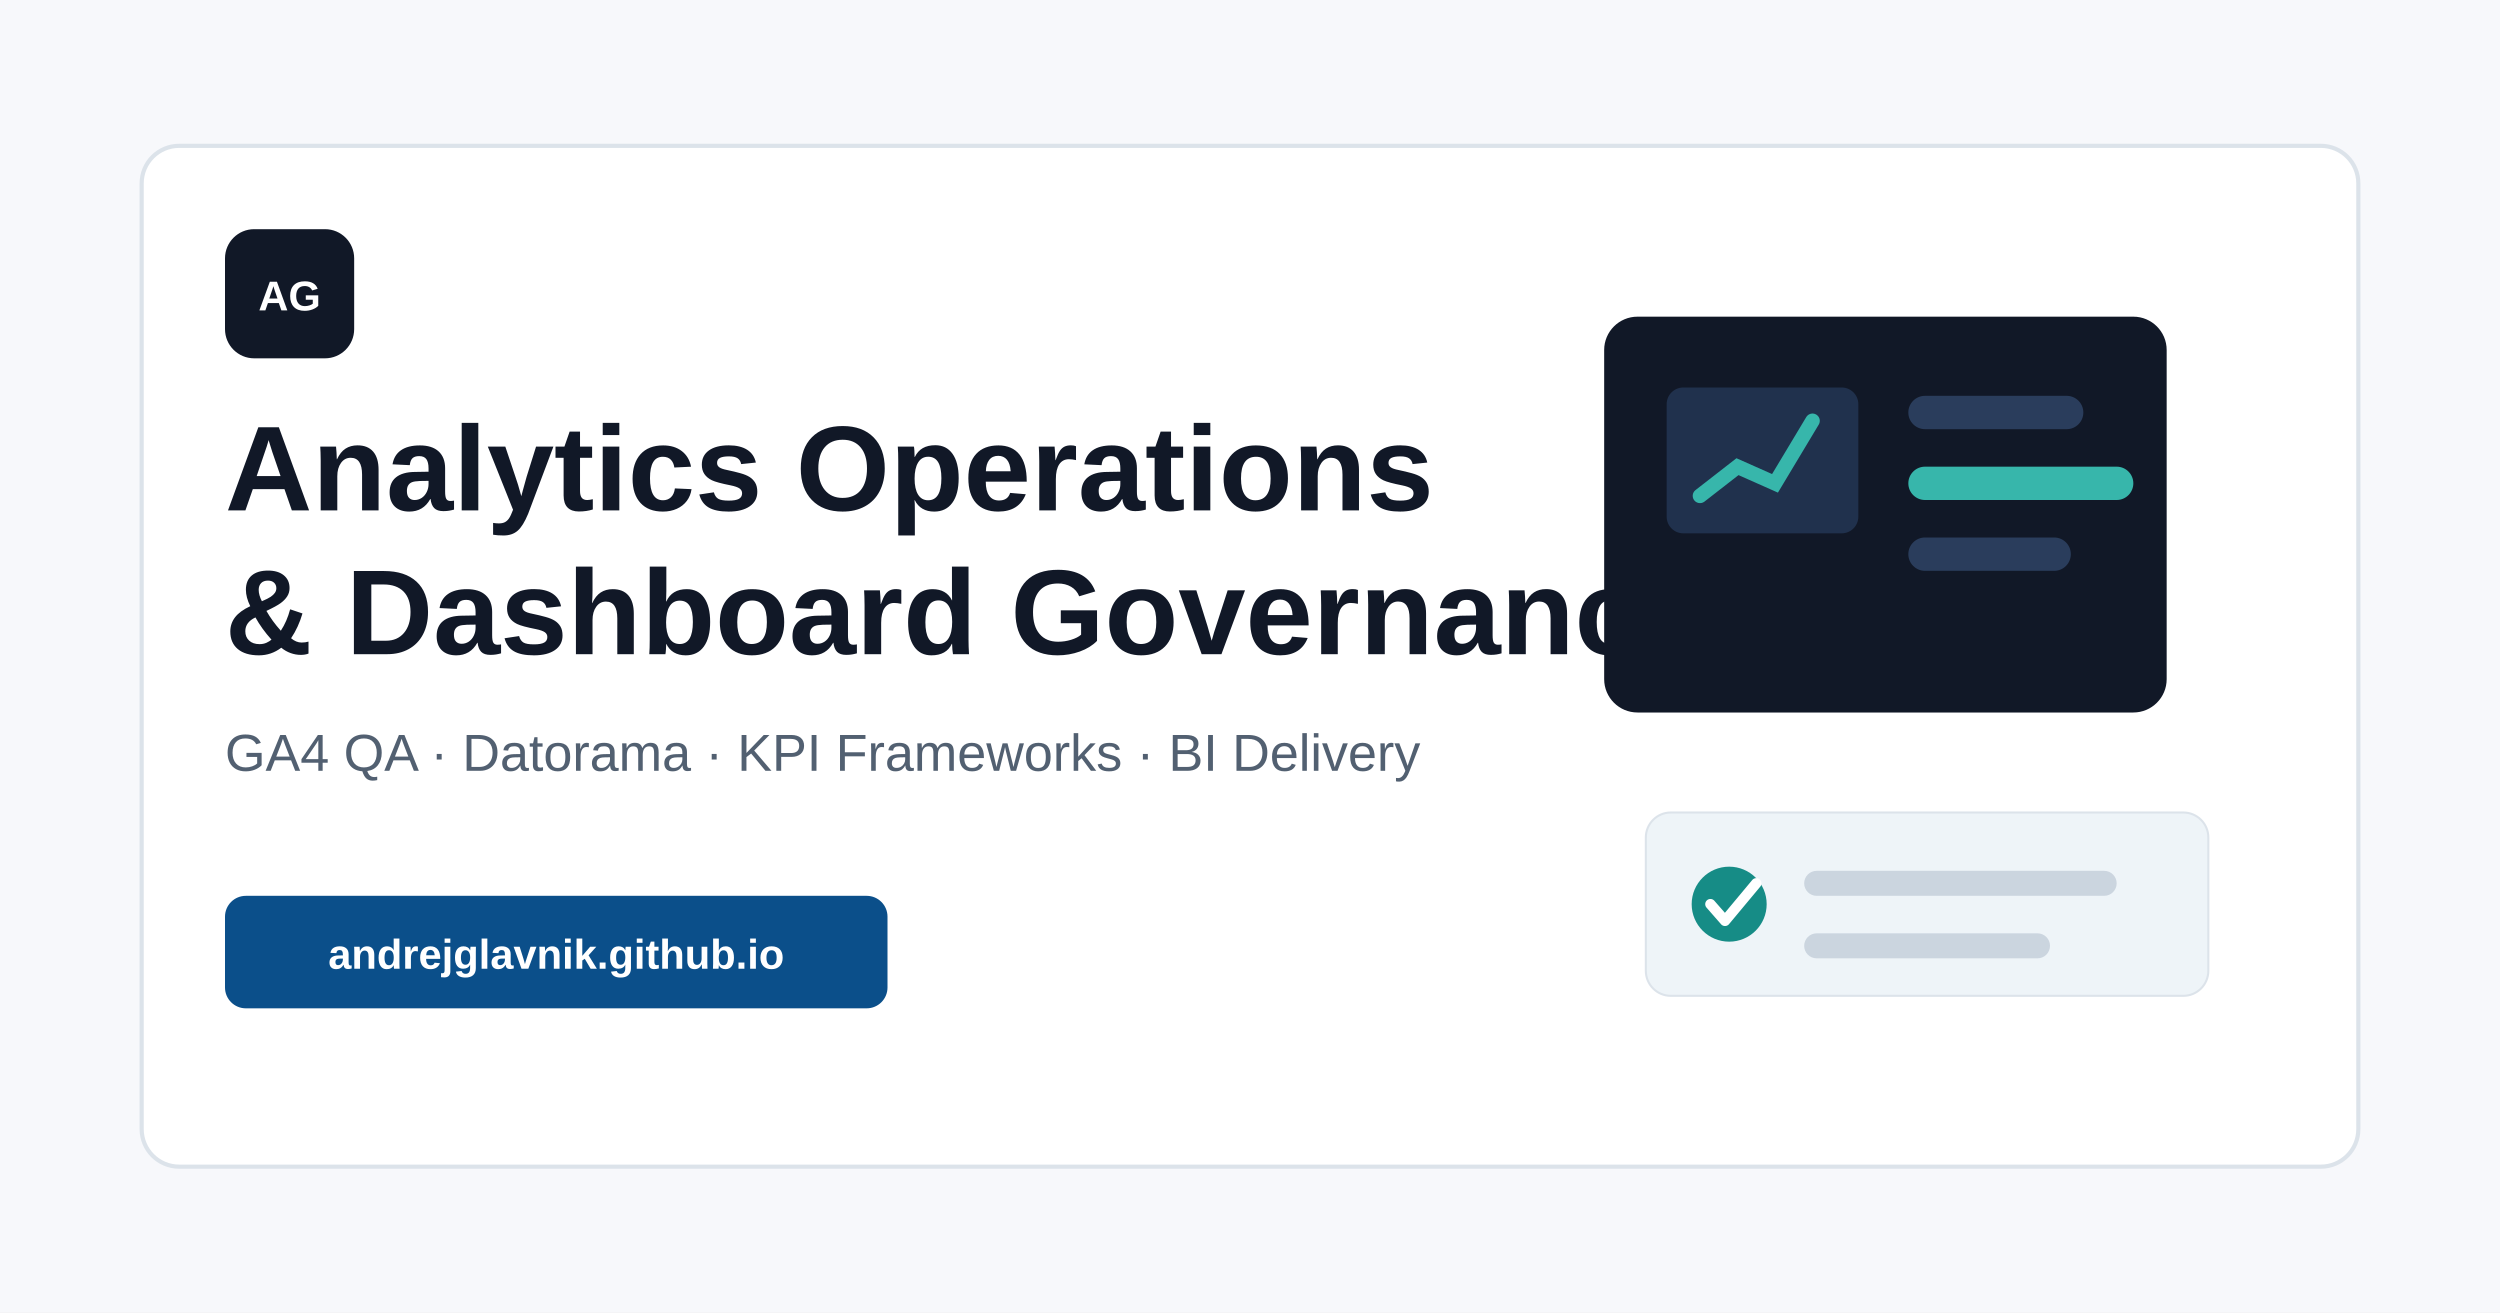
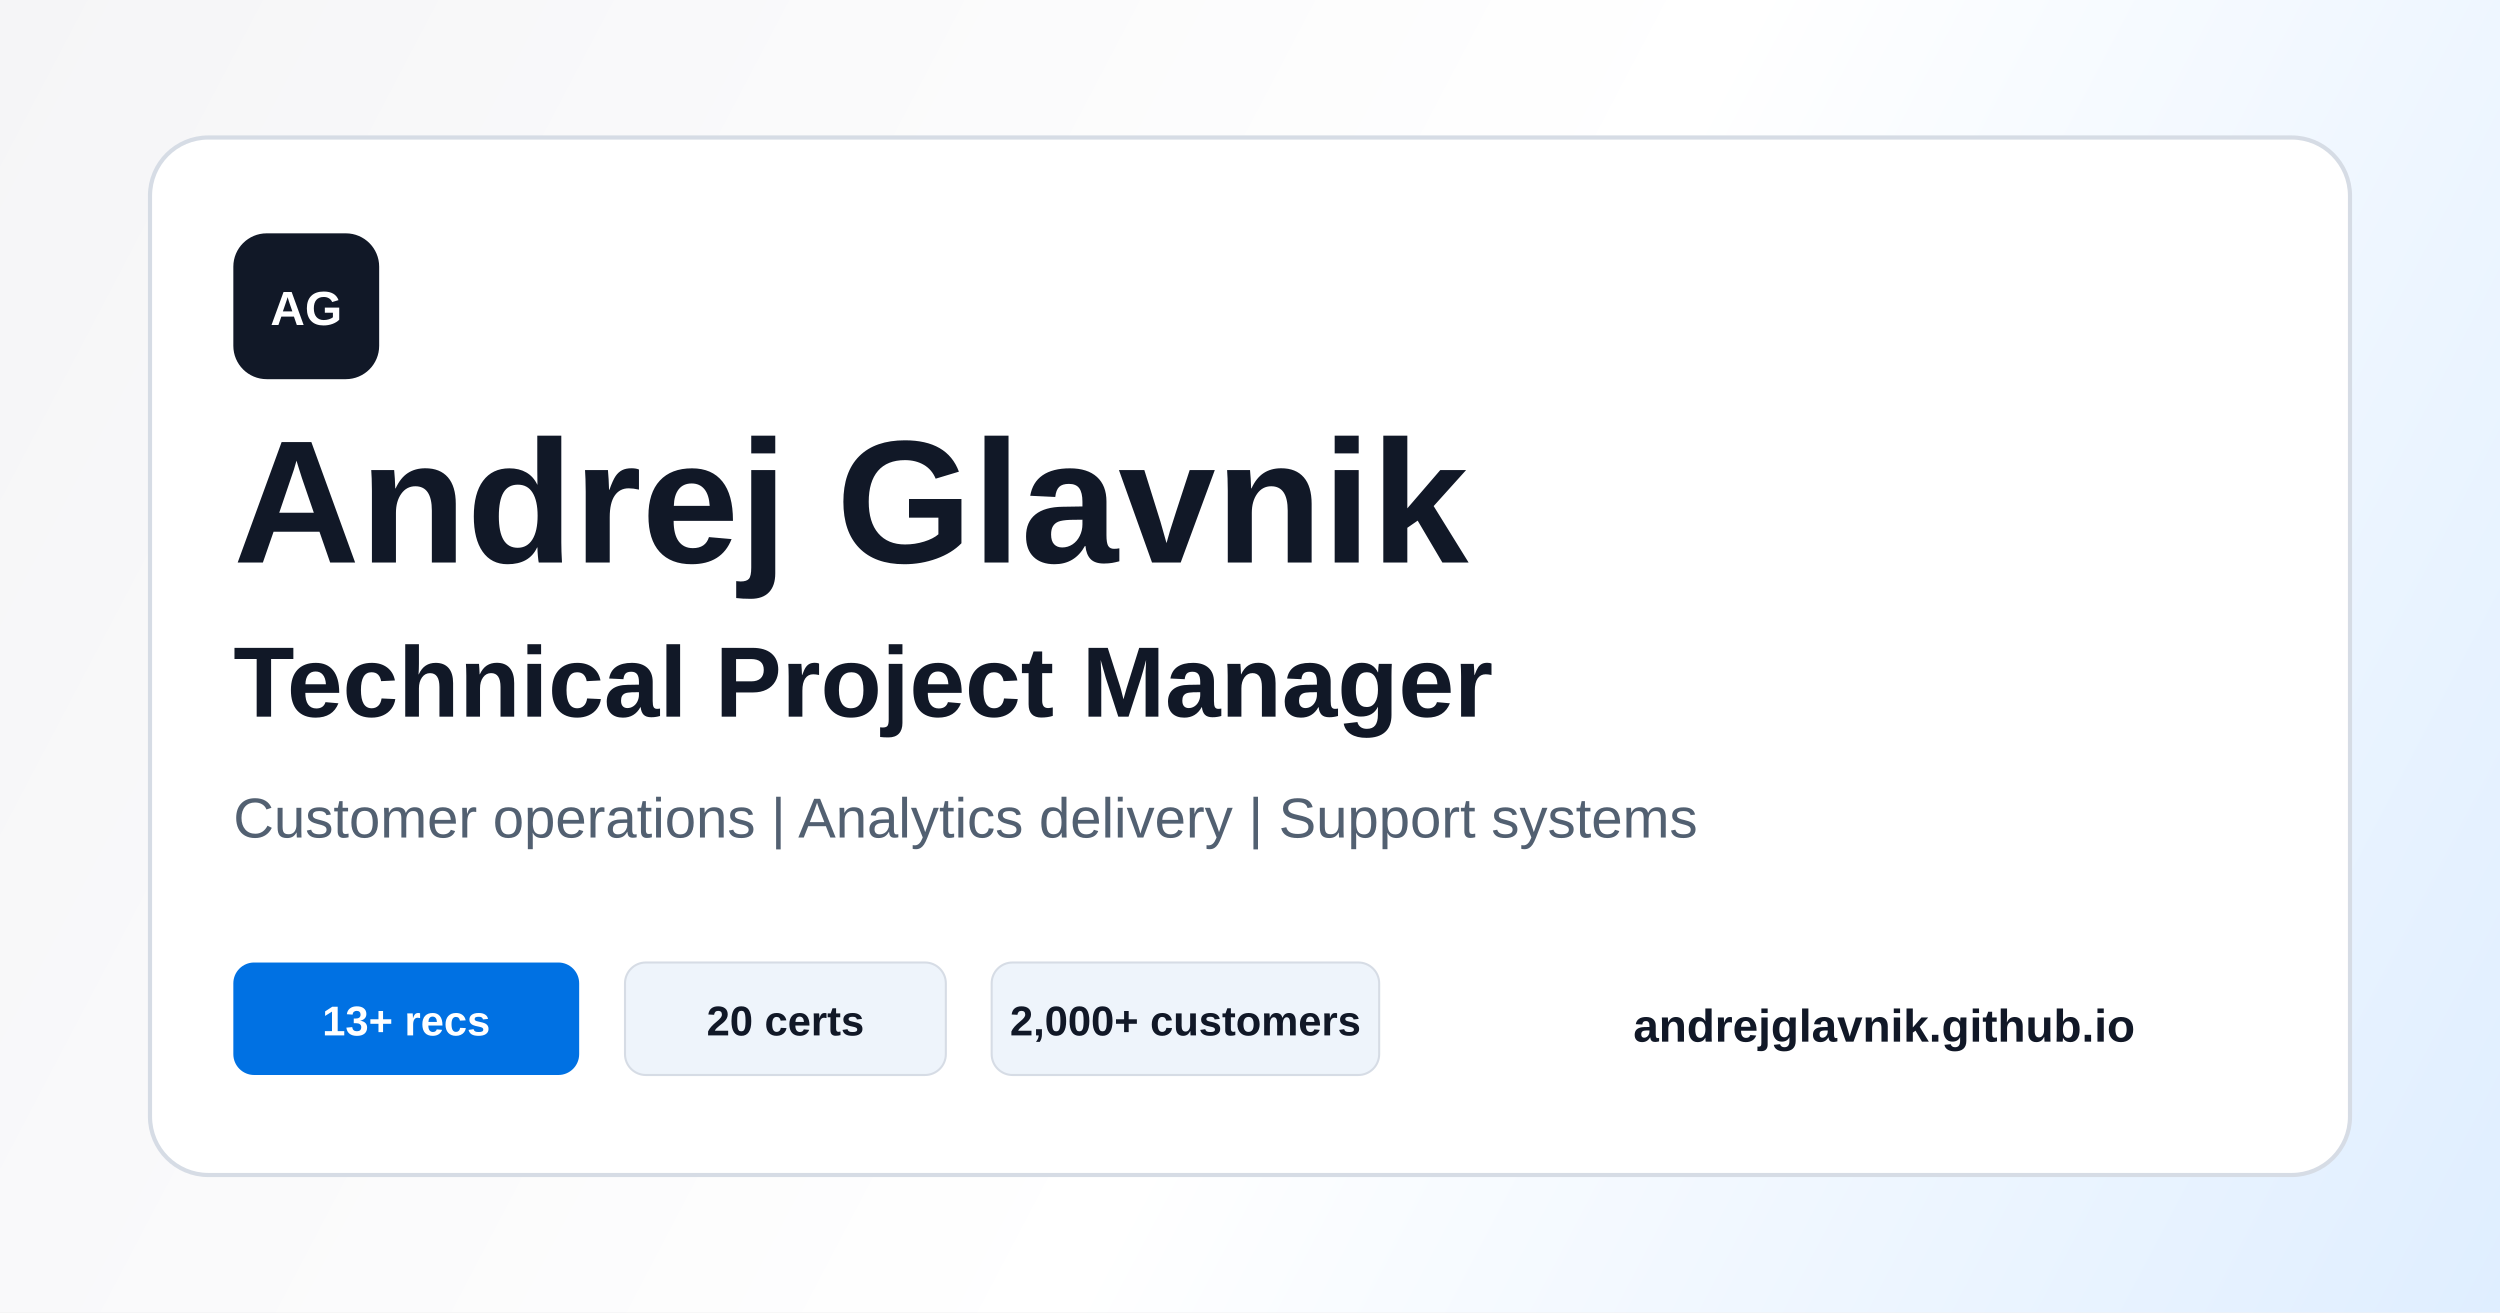
<svg xmlns="http://www.w3.org/2000/svg" width="1200" height="630" viewBox="0 0 1200 630" role="img" aria-labelledby="title desc">
-   <rect width="1200" height="630" fill="#f7f8fb" />
-   <rect x="68" y="70" width="1064" height="490" rx="18" fill="#ffffff" stroke="#dce3ea" stroke-width="2" />
-   <rect x="108" y="110" width="62" height="62" rx="14" fill="#111827" />
-   <text x="139" y="149" text-anchor="middle" font-family="Arial, sans-serif" font-size="20" font-weight="700" fill="#ffffff">AG</text>
-   <text x="108" y="245" font-family="Arial, sans-serif" font-size="58" font-weight="800" fill="#111827">Analytics Operations</text>
-   <text x="108" y="314" font-family="Arial, sans-serif" font-size="58" font-weight="800" fill="#111827">&amp; Dashboard Governance</text>
-   <text x="108" y="370" font-family="Arial, sans-serif" font-size="25" fill="#526071">GA4 QA · Datorama · KPI Frameworks · BI Delivery</text>
-   <rect x="108" y="430" width="318" height="54" rx="10" fill="#0b4f8a" />
-   <text x="267" y="465" text-anchor="middle" font-family="Arial, sans-serif" font-size="20" font-weight="700" fill="#ffffff">andrejglavnik.github.io</text>
-   <rect x="770" y="152" width="270" height="190" rx="16" fill="#111827" />
-   <rect x="800" y="186" width="92" height="70" rx="8" fill="#20314d" />
-   <polyline points="816,238 834,224 852,232 870,202" fill="none" stroke="#37b6ab" stroke-width="7" stroke-linecap="round" />
-   <rect x="916" y="190" width="84" height="16" rx="8" fill="#2a3d5c" />
-   <rect x="916" y="224" width="108" height="16" rx="8" fill="#37b6ab" />
-   <rect x="916" y="258" width="78" height="16" rx="8" fill="#2a3d5c" />
-   <rect x="790" y="390" width="270" height="88" rx="12" fill="#eef4f8" stroke="#dce3ea" />
-   <circle cx="830" cy="434" r="18" fill="#168c86" />
-   <path d="M821 434l7 8 15-18" fill="none" stroke="#fff" stroke-width="5" stroke-linecap="round" stroke-linejoin="round" />
-   <rect x="866" y="418" width="150" height="12" rx="6" fill="#cbd5df" />
-   <rect x="866" y="448" width="118" height="12" rx="6" fill="#cbd5df" />
+   <defs>
+     <linearGradient id="bg" x1="0" y1="0" x2="1200" y2="630" gradientUnits="userSpaceOnUse">
+       <stop stop-color="#f5f5f7" />
+       <stop offset=".55" stop-color="#ffffff" />
+       <stop offset="1" stop-color="#dfeeff" />
+     </linearGradient>
+   </defs>
+   <rect width="1200" height="630" fill="url(#bg)" />
+   <rect x="72" y="66" width="1056" height="498" rx="28" fill="#ffffff" stroke="#d6dce5" stroke-width="2" />
+   <rect x="112" y="112" width="70" height="70" rx="16" fill="#111827" />
+   <text x="147" y="156" text-anchor="middle" font-family="Arial, sans-serif" font-size="23" font-weight="800" fill="#ffffff">AG</text>
+   <text x="112" y="270" font-family="Arial, sans-serif" font-size="84" font-weight="800" fill="#111827">Andrej Glavnik</text>
+   <text x="112" y="344" font-family="Arial, sans-serif" font-size="48" font-weight="800" fill="#111827">Technical Project Manager</text>
+   <text x="112" y="402" font-family="Arial, sans-serif" font-size="27" fill="#526071">Customer operations | Analytics delivery | Support systems</text>
+   <rect x="112" y="462" width="166" height="54" rx="10" fill="#0071e3" />
+   <text x="195" y="497" text-anchor="middle" font-family="Arial, sans-serif" font-size="20" font-weight="700" fill="#ffffff">13+ recs</text>
+   <rect x="300" y="462" width="154" height="54" rx="10" fill="#eef4fb" stroke="#d6dce5" />
+   <text x="377" y="497" text-anchor="middle" font-family="Arial, sans-serif" font-size="20" font-weight="700" fill="#111827">20 certs</text>
+   <rect x="476" y="462" width="186" height="54" rx="10" fill="#eef4fb" stroke="#d6dce5" />
+   <text x="569" y="497" text-anchor="middle" font-family="Arial, sans-serif" font-size="20" font-weight="700" fill="#111827">2,000+ customers</text>
+   <text x="784" y="500" font-family="Arial, sans-serif" font-size="22" font-weight="700" fill="#111827">andrejglavnik.github.io</text>
</svg>
